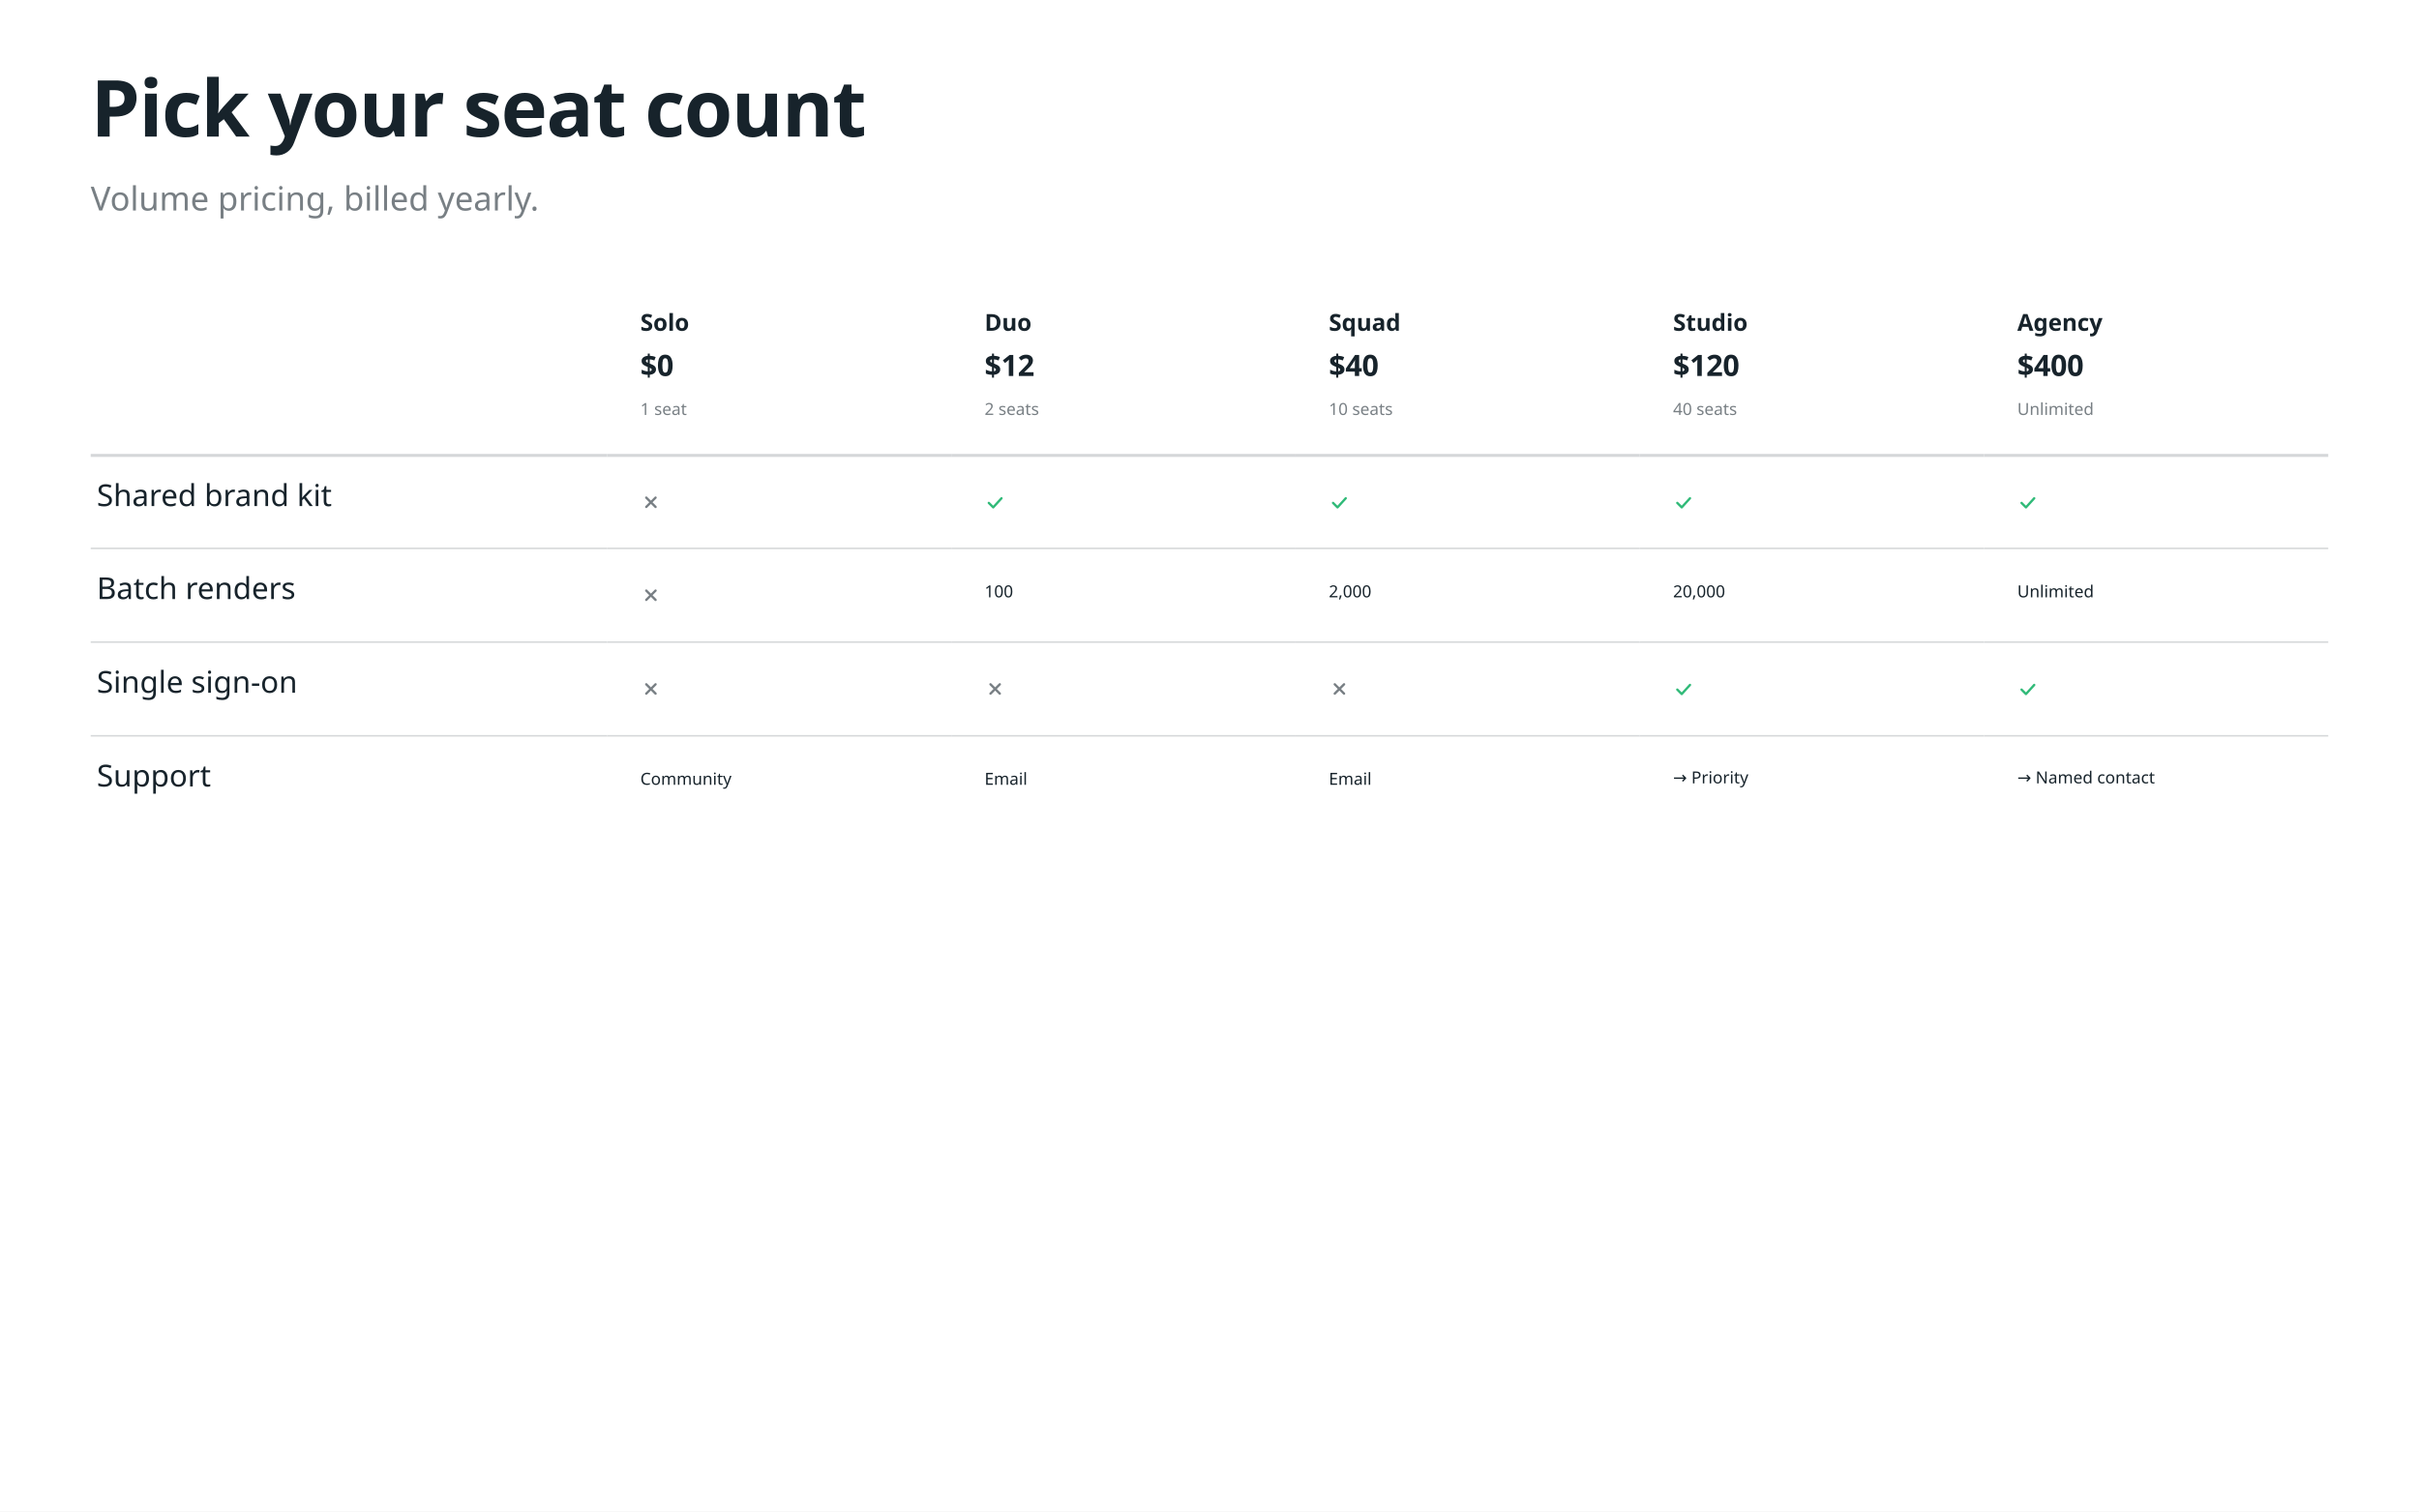
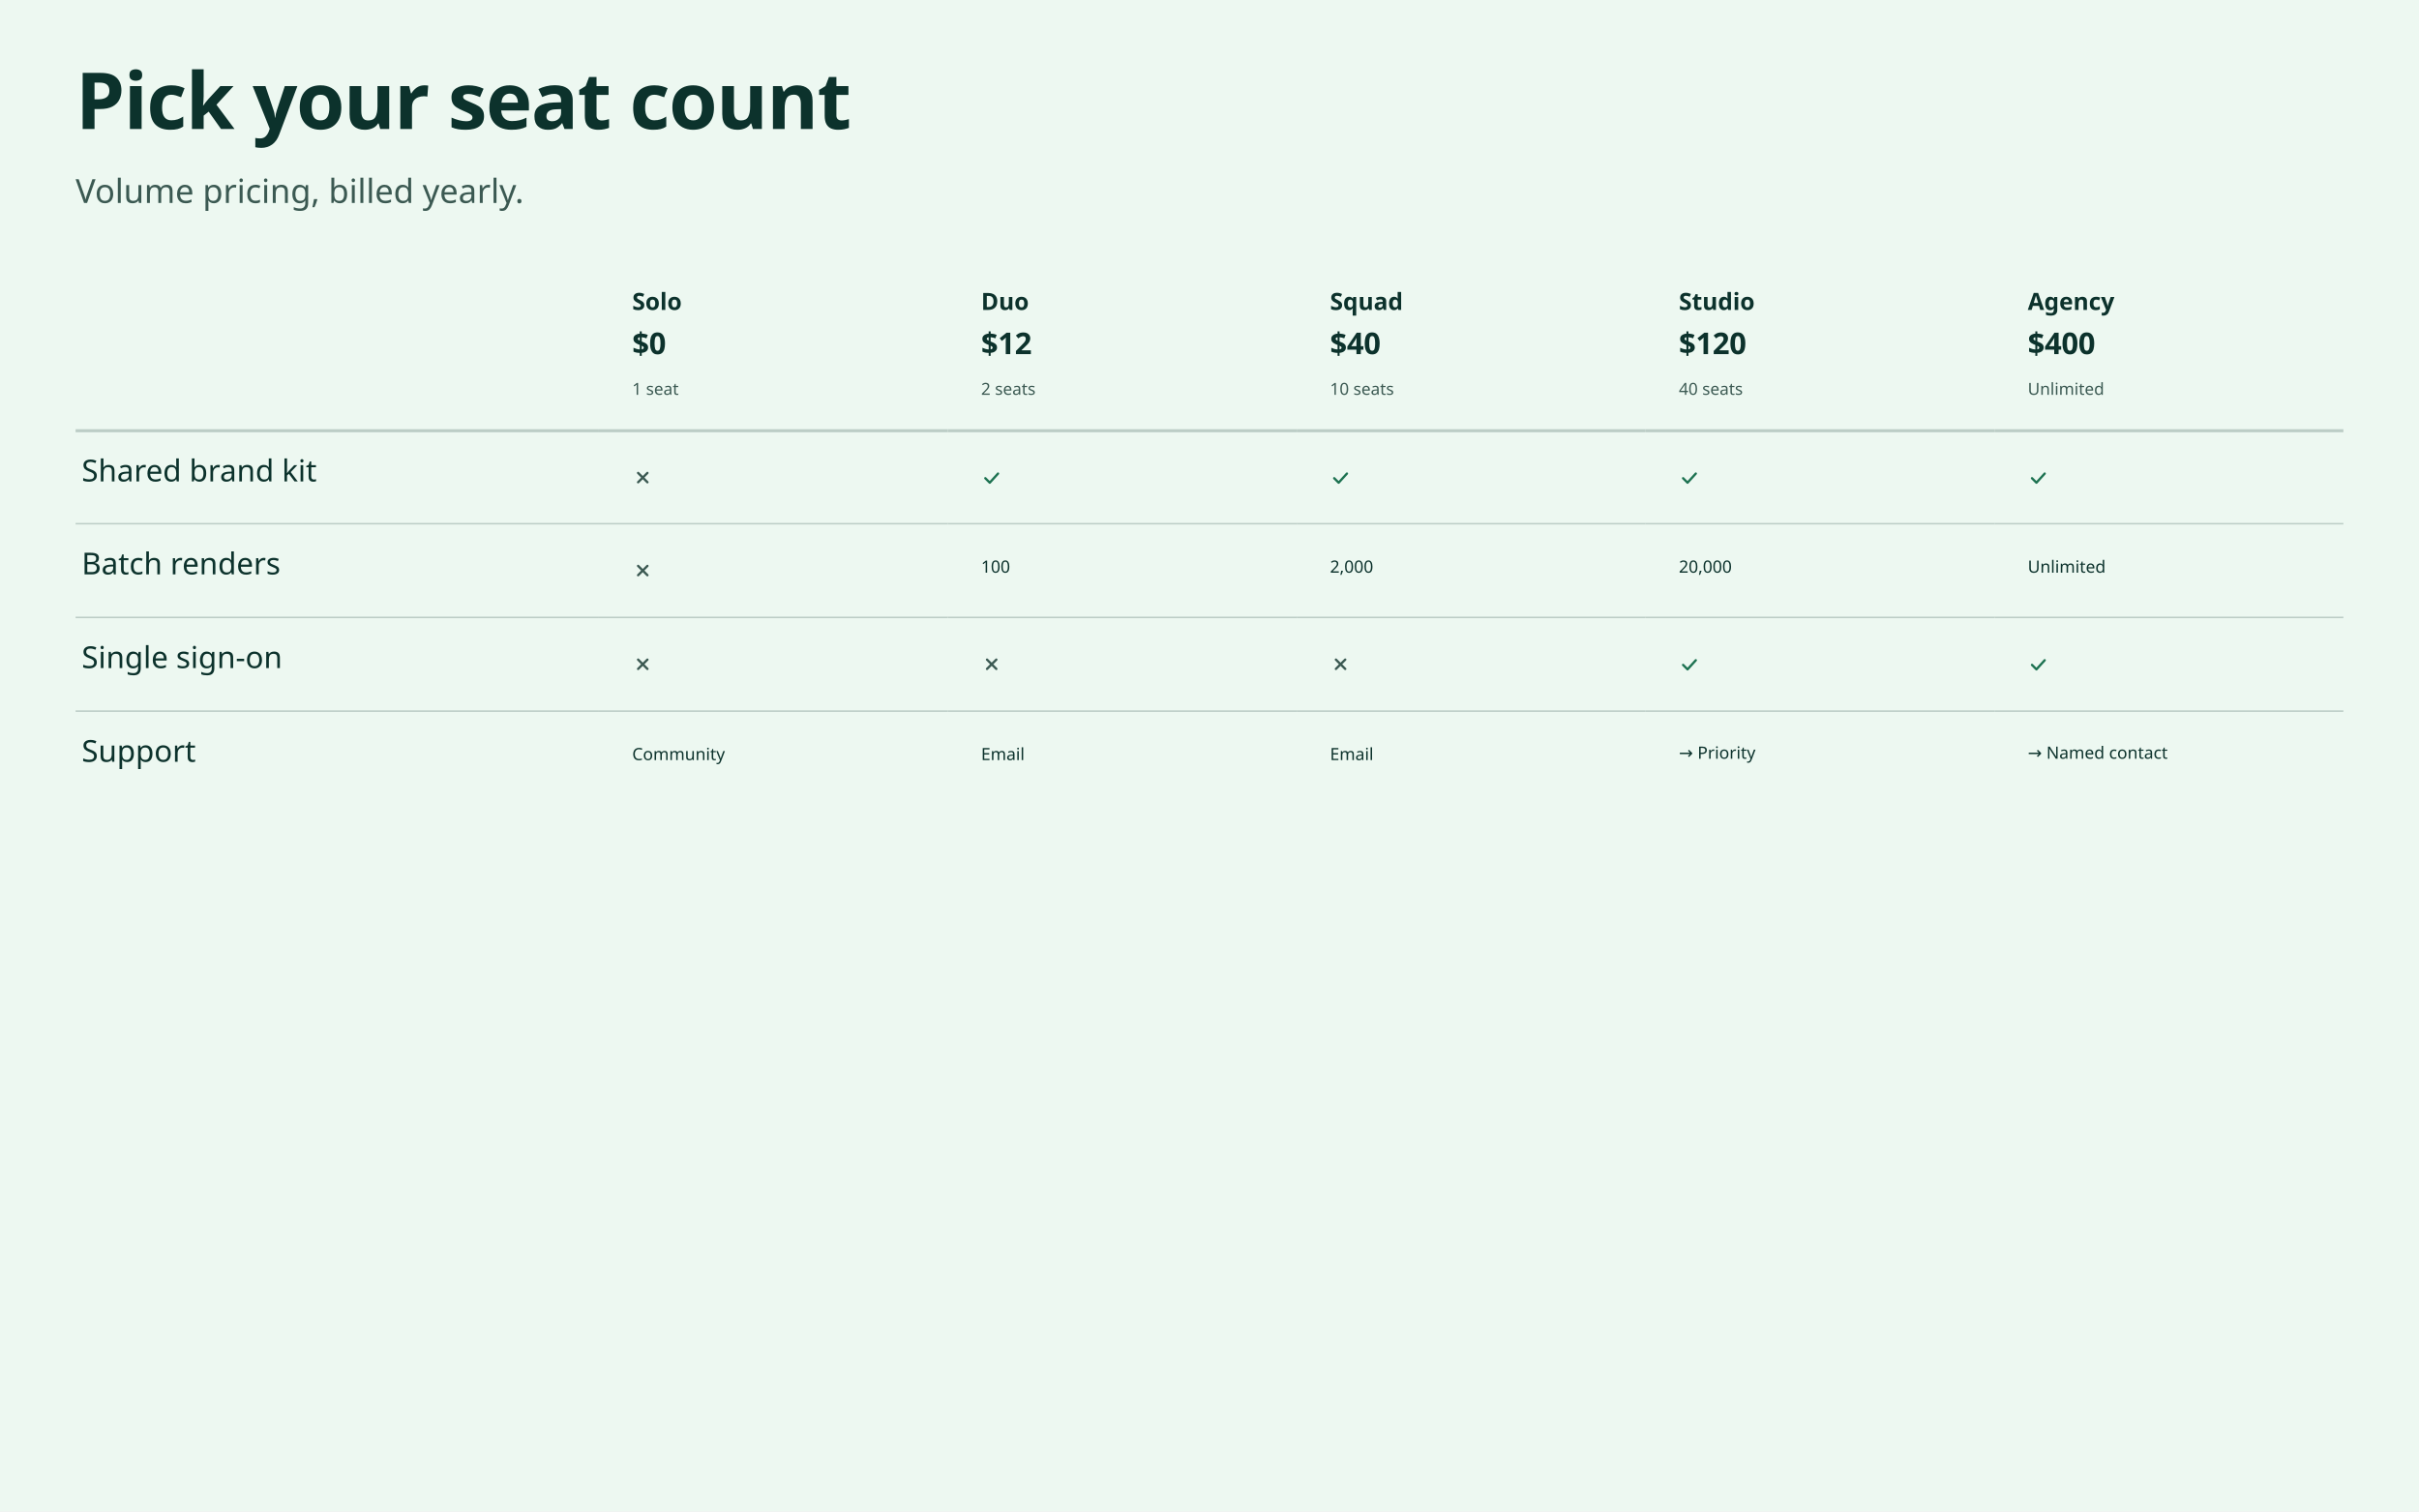
<svg xmlns="http://www.w3.org/2000/svg" width="1600" height="1000" viewBox="0 0 1600 1000">
-   <path fill="#fff" d="M0 0h1600v1000H0z" />
-   <text x="60" y="50" fill="#17232b" dominant-baseline="text-before-edge" font-family="SUSE, ui-sans-serif, system-ui, sans-serif" font-size="52" font-weight="700" letter-spacing="-.78">Pick your seat count</text>
-   <text x="60" y="122.19" fill="#787f84" dominant-baseline="text-before-edge" font-family="SUSE, ui-sans-serif, system-ui, sans-serif" font-size="22" font-weight="400">Volume pricing, billed yearly.</text>
-   <text x="423.53" y="206.88" fill="#17232b" dominant-baseline="text-before-edge" font-family="SUSE, ui-sans-serif, system-ui, sans-serif" font-size="15.43" font-weight="700">Solo</text>
-   <text x="423.53" y="233.63" fill="#17232b" dominant-baseline="text-before-edge" font-family="SUSE, ui-sans-serif, system-ui, sans-serif" font-size="19.47" font-weight="700" letter-spacing="-.19">$0</text>
-   <text x="423.53" y="266" fill="#787f84" dominant-baseline="text-before-edge" font-family="SUSE, ui-sans-serif, system-ui, sans-serif" font-size="11" font-weight="400">1 seat</text>
-   <text x="651.22" y="206.88" fill="#17232b" dominant-baseline="text-before-edge" font-family="SUSE, ui-sans-serif, system-ui, sans-serif" font-size="15.43" font-weight="700">Duo</text>
-   <text x="651.22" y="233.63" fill="#17232b" dominant-baseline="text-before-edge" font-family="SUSE, ui-sans-serif, system-ui, sans-serif" font-size="19.47" font-weight="700" letter-spacing="-.19">$12</text>
-   <text x="651.22" y="266" fill="#787f84" dominant-baseline="text-before-edge" font-family="SUSE, ui-sans-serif, system-ui, sans-serif" font-size="11" font-weight="400">2 seats</text>
-   <text x="878.92" y="206.88" fill="#17232b" dominant-baseline="text-before-edge" font-family="SUSE, ui-sans-serif, system-ui, sans-serif" font-size="15.43" font-weight="700">Squad</text>
-   <text x="878.92" y="233.63" fill="#17232b" dominant-baseline="text-before-edge" font-family="SUSE, ui-sans-serif, system-ui, sans-serif" font-size="19.47" font-weight="700" letter-spacing="-.19">$40</text>
-   <text x="878.92" y="266" fill="#787f84" dominant-baseline="text-before-edge" font-family="SUSE, ui-sans-serif, system-ui, sans-serif" font-size="11" font-weight="400">10 seats</text>
-   <text x="1106.61" y="206.88" fill="#17232b" dominant-baseline="text-before-edge" font-family="SUSE, ui-sans-serif, system-ui, sans-serif" font-size="15.43" font-weight="700">Studio</text>
-   <text x="1106.61" y="233.63" fill="#17232b" dominant-baseline="text-before-edge" font-family="SUSE, ui-sans-serif, system-ui, sans-serif" font-size="19.47" font-weight="700" letter-spacing="-.19">$120</text>
-   <text x="1106.61" y="266" fill="#787f84" dominant-baseline="text-before-edge" font-family="SUSE, ui-sans-serif, system-ui, sans-serif" font-size="11" font-weight="400">40 seats</text>
-   <text x="1334.3" y="206.88" fill="#17232b" dominant-baseline="text-before-edge" font-family="SUSE, ui-sans-serif, system-ui, sans-serif" font-size="15.43" font-weight="700">Agency</text>
-   <text x="1334.3" y="233.63" fill="#17232b" dominant-baseline="text-before-edge" font-family="SUSE, ui-sans-serif, system-ui, sans-serif" font-size="19.47" font-weight="700" letter-spacing="-.19">$400</text>
-   <text x="1334.3" y="266" fill="#787f84" dominant-baseline="text-before-edge" font-family="SUSE, ui-sans-serif, system-ui, sans-serif" font-size="11" font-weight="400">Unlimited</text>
-   <path fill="#d5d7d9" d="M60 300.3h341.53v2H60z" />
-   <text x="64" y="319.3" fill="#17232b" dominant-baseline="text-before-edge" font-family="SUSE, ui-sans-serif, system-ui, sans-serif" font-size="20" font-weight="400">Shared brand kit</text>
-   <path fill="#d5d7d9" d="M401.53 300.3h227.69v2H401.53z" />
-   <svg width="14" height="14" x="423.53" y="325.3" fill="none" stroke="#787f84" stroke-linecap="round" stroke-linejoin="round" stroke-width="2.2" aria-label="Not included" class="pt-glyph" color="#17232b" viewBox="0 0 20 20">
-     <path d="m5.6 5.6 8.8 8.8m0-8.8-8.8 8.8" style="fill:none;stroke:#787f84;stroke-width:2.2px;stroke-linecap:round;stroke-linejoin:round" />
+   <path fill="#edf8f1" d="M0 0h1600v1000H0z" />
+   <text x="50" y="45" fill="#0c322c" dominant-baseline="text-before-edge" font-family="SUSE, ui-sans-serif, system-ui, sans-serif" font-size="52" font-weight="700" letter-spacing="-.78">Pick your seat count</text>
+   <text x="50" y="117.19" fill="#3b5952" dominant-baseline="text-before-edge" font-family="SUSE, ui-sans-serif, system-ui, sans-serif" font-size="22" font-weight="400">Volume pricing, billed yearly.</text>
+   <text x="418.14" y="192.88" fill="#0c322c" dominant-baseline="text-before-edge" font-family="SUSE, ui-sans-serif, system-ui, sans-serif" font-size="15.69" font-weight="700">Solo</text>
+   <text x="418.14" y="218.91" fill="#0c322c" dominant-baseline="text-before-edge" font-family="SUSE, ui-sans-serif, system-ui, sans-serif" font-size="19.8" font-weight="700" letter-spacing="-.2">$0</text>
+   <text x="418.14" y="252.67" fill="#3b5952" dominant-baseline="text-before-edge" font-family="SUSE, ui-sans-serif, system-ui, sans-serif" font-size="11" font-weight="400">1 seat</text>
+   <text x="648.92" y="192.88" fill="#0c322c" dominant-baseline="text-before-edge" font-family="SUSE, ui-sans-serif, system-ui, sans-serif" font-size="15.69" font-weight="700">Duo</text>
+   <text x="648.92" y="218.91" fill="#0c322c" dominant-baseline="text-before-edge" font-family="SUSE, ui-sans-serif, system-ui, sans-serif" font-size="19.8" font-weight="700" letter-spacing="-.2">$12</text>
+   <text x="648.92" y="252.67" fill="#3b5952" dominant-baseline="text-before-edge" font-family="SUSE, ui-sans-serif, system-ui, sans-serif" font-size="11" font-weight="400">2 seats</text>
+   <text x="879.69" y="192.88" fill="#0c322c" dominant-baseline="text-before-edge" font-family="SUSE, ui-sans-serif, system-ui, sans-serif" font-size="15.69" font-weight="700">Squad</text>
+   <text x="879.69" y="218.91" fill="#0c322c" dominant-baseline="text-before-edge" font-family="SUSE, ui-sans-serif, system-ui, sans-serif" font-size="19.8" font-weight="700" letter-spacing="-.2">$40</text>
+   <text x="879.69" y="252.67" fill="#3b5952" dominant-baseline="text-before-edge" font-family="SUSE, ui-sans-serif, system-ui, sans-serif" font-size="11" font-weight="400">10 seats</text>
+   <text x="1110.45" y="192.88" fill="#0c322c" dominant-baseline="text-before-edge" font-family="SUSE, ui-sans-serif, system-ui, sans-serif" font-size="15.69" font-weight="700">Studio</text>
+   <text x="1110.45" y="218.91" fill="#0c322c" dominant-baseline="text-before-edge" font-family="SUSE, ui-sans-serif, system-ui, sans-serif" font-size="19.8" font-weight="700" letter-spacing="-.2">$120</text>
+   <text x="1110.45" y="252.67" fill="#3b5952" dominant-baseline="text-before-edge" font-family="SUSE, ui-sans-serif, system-ui, sans-serif" font-size="11" font-weight="400">40 seats</text>
+   <text x="1341.22" y="192.88" fill="#0c322c" dominant-baseline="text-before-edge" font-family="SUSE, ui-sans-serif, system-ui, sans-serif" font-size="15.69" font-weight="700">Agency</text>
+   <text x="1341.22" y="218.91" fill="#0c322c" dominant-baseline="text-before-edge" font-family="SUSE, ui-sans-serif, system-ui, sans-serif" font-size="19.8" font-weight="700" letter-spacing="-.2">$400</text>
+   <text x="1341.22" y="252.67" fill="#3b5952" dominant-baseline="text-before-edge" font-family="SUSE, ui-sans-serif, system-ui, sans-serif" font-size="11" font-weight="400">Unlimited</text>
+   <path fill="#bccdc6" d="M50 283.97h346.14v2H50z" />
+   <text x="54" y="302.97" fill="#0c322c" dominant-baseline="text-before-edge" font-family="SUSE, ui-sans-serif, system-ui, sans-serif" font-size="20" font-weight="400">Shared brand kit</text>
+   <path fill="#bccdc6" d="M396.14 283.97h230.78v2H396.14z" />
+   <svg width="14" height="14" x="418.14" y="308.97" fill="none" stroke="#3b5952" stroke-linecap="round" stroke-linejoin="round" stroke-width="2.2" aria-label="Not included" class="pt-glyph" color="#0c322c" viewBox="0 0 20 20">
+     <path d="m5.6 5.6 8.8 8.8m0-8.8-8.8 8.8" style="fill:none;stroke:#3b5952;stroke-width:2.2px;stroke-linecap:round;stroke-linejoin:round" />
  </svg>
-   <path fill="#d5d7d9" d="M629.22 300.3h227.7v2h-227.7z" />
-   <svg width="14" height="14" x="651.22" y="325.3" fill="none" stroke="#30ba78" stroke-linecap="round" stroke-linejoin="round" stroke-width="2.2" aria-label="Included" class="pt-glyph" color="#17232b" viewBox="0 0 20 20">
-     <path d="m4 10.6 4.2 4.2L16 6.2" style="fill:none;stroke:#30ba78;stroke-width:2.2px;stroke-linecap:round;stroke-linejoin:round" />
+   <path fill="#bccdc6" d="M626.92 283.97h230.77v2H626.92z" />
+   <svg width="14" height="14" x="648.92" y="308.97" fill="none" stroke="#1d7251" stroke-linecap="round" stroke-linejoin="round" stroke-width="2.2" aria-label="Included" class="pt-glyph" color="#0c322c" viewBox="0 0 20 20">
+     <path d="m4 10.6 4.2 4.2L16 6.2" style="fill:none;stroke:#1d7251;stroke-width:2.2px;stroke-linecap:round;stroke-linejoin:round" />
  </svg>
-   <path fill="#d5d7d9" d="M856.92 300.3h227.69v2H856.92z" />
-   <svg width="14" height="14" x="878.92" y="325.3" fill="none" stroke="#30ba78" stroke-linecap="round" stroke-linejoin="round" stroke-width="2.2" aria-label="Included" class="pt-glyph" color="#17232b" viewBox="0 0 20 20">
-     <path d="m4 10.6 4.2 4.2L16 6.2" style="fill:none;stroke:#30ba78;stroke-width:2.2px;stroke-linecap:round;stroke-linejoin:round" />
+   <path fill="#bccdc6" d="M857.69 283.97h230.77v2H857.69z" />
+   <svg width="14" height="14" x="879.69" y="308.97" fill="none" stroke="#1d7251" stroke-linecap="round" stroke-linejoin="round" stroke-width="2.2" aria-label="Included" class="pt-glyph" color="#0c322c" viewBox="0 0 20 20">
+     <path d="m4 10.6 4.2 4.2L16 6.2" style="fill:none;stroke:#1d7251;stroke-width:2.2px;stroke-linecap:round;stroke-linejoin:round" />
  </svg>
-   <path fill="#d5d7d9" d="M1084.61 300.3h227.69v2h-227.69z" />
-   <svg width="14" height="14" x="1106.61" y="325.3" fill="none" stroke="#30ba78" stroke-linecap="round" stroke-linejoin="round" stroke-width="2.2" aria-label="Included" class="pt-glyph" color="#17232b" viewBox="0 0 20 20">
-     <path d="m4 10.6 4.2 4.2L16 6.2" style="fill:none;stroke:#30ba78;stroke-width:2.2px;stroke-linecap:round;stroke-linejoin:round" />
+   <path fill="#bccdc6" d="M1088.45 283.97h230.77v2h-230.77z" />
+   <svg width="14" height="14" x="1110.45" y="308.97" fill="none" stroke="#1d7251" stroke-linecap="round" stroke-linejoin="round" stroke-width="2.2" aria-label="Included" class="pt-glyph" color="#0c322c" viewBox="0 0 20 20">
+     <path d="m4 10.6 4.2 4.2L16 6.2" style="fill:none;stroke:#1d7251;stroke-width:2.2px;stroke-linecap:round;stroke-linejoin:round" />
  </svg>
-   <path fill="#d5d7d9" d="M1312.3 300.3h227.69v2H1312.3z" />
-   <svg width="14" height="14" x="1334.3" y="325.3" fill="none" stroke="#30ba78" stroke-linecap="round" stroke-linejoin="round" stroke-width="2.2" aria-label="Included" class="pt-glyph" color="#17232b" viewBox="0 0 20 20">
-     <path d="m4 10.6 4.2 4.2L16 6.2" style="fill:none;stroke:#30ba78;stroke-width:2.2px;stroke-linecap:round;stroke-linejoin:round" />
+   <path fill="#bccdc6" d="M1319.22 283.97h230.77v2h-230.77z" />
+   <svg width="14" height="14" x="1341.22" y="308.97" fill="none" stroke="#1d7251" stroke-linecap="round" stroke-linejoin="round" stroke-width="2.2" aria-label="Included" class="pt-glyph" color="#0c322c" viewBox="0 0 20 20">
+     <path d="m4 10.6 4.2 4.2L16 6.2" style="fill:none;stroke:#1d7251;stroke-width:2.2px;stroke-linecap:round;stroke-linejoin:round" />
  </svg>
-   <path fill="#d5d7d9" d="M60 362.3h341.53v1H60z" />
-   <text x="64" y="380.8" fill="#17232b" dominant-baseline="text-before-edge" font-family="SUSE, ui-sans-serif, system-ui, sans-serif" font-size="20" font-weight="400">Batch renders</text>
-   <path fill="#d5d7d9" d="M401.53 362.3h227.69v1H401.53z" />
-   <svg width="14" height="14" x="423.53" y="386.8" fill="none" stroke="#787f84" stroke-linecap="round" stroke-linejoin="round" stroke-width="2.2" aria-label="Not included" class="pt-glyph" color="#17232b" viewBox="0 0 20 20">
-     <path d="m5.6 5.6 8.8 8.8m0-8.8-8.8 8.8" style="fill:none;stroke:#787f84;stroke-width:2.2px;stroke-linecap:round;stroke-linejoin:round" />
+   <path fill="#bccdc6" d="M50 345.97h346.14v1H50z" />
+   <text x="54" y="364.47" fill="#0c322c" dominant-baseline="text-before-edge" font-family="SUSE, ui-sans-serif, system-ui, sans-serif" font-size="20" font-weight="400">Batch renders</text>
+   <path fill="#bccdc6" d="M396.14 345.97h230.78v1H396.14z" />
+   <svg width="14" height="14" x="418.14" y="370.47" fill="none" stroke="#3b5952" stroke-linecap="round" stroke-linejoin="round" stroke-width="2.2" aria-label="Not included" class="pt-glyph" color="#0c322c" viewBox="0 0 20 20">
+     <path d="m5.6 5.6 8.8 8.8m0-8.8-8.8 8.8" style="fill:none;stroke:#3b5952;stroke-width:2.2px;stroke-linecap:round;stroke-linejoin:round" />
  </svg>
-   <path fill="#d5d7d9" d="M629.22 362.3h227.7v1h-227.7z" />
-   <text x="651.22" y="386.64" fill="#17232b" dominant-baseline="text-before-edge" font-family="SUSE, ui-sans-serif, system-ui, sans-serif" font-size="11.02" font-weight="400">100</text>
-   <path fill="#d5d7d9" d="M856.92 362.3h227.69v1H856.92z" />
-   <text x="878.92" y="386.64" fill="#17232b" dominant-baseline="text-before-edge" font-family="SUSE, ui-sans-serif, system-ui, sans-serif" font-size="11.02" font-weight="400">2,000</text>
-   <path fill="#d5d7d9" d="M1084.61 362.3h227.69v1h-227.69z" />
-   <text x="1106.61" y="386.64" fill="#17232b" dominant-baseline="text-before-edge" font-family="SUSE, ui-sans-serif, system-ui, sans-serif" font-size="11.02" font-weight="400">20,000</text>
-   <path fill="#d5d7d9" d="M1312.3 362.3h227.69v1H1312.3z" />
-   <text x="1334.3" y="386.64" fill="#17232b" dominant-baseline="text-before-edge" font-family="SUSE, ui-sans-serif, system-ui, sans-serif" font-size="11.02" font-weight="400">Unlimited</text>
-   <path fill="#d5d7d9" d="M60 424.3h341.53v1H60z" />
-   <text x="64" y="442.8" fill="#17232b" dominant-baseline="text-before-edge" font-family="SUSE, ui-sans-serif, system-ui, sans-serif" font-size="20" font-weight="400">Single sign-on</text>
-   <path fill="#d5d7d9" d="M401.53 424.3h227.69v1H401.53z" />
-   <svg width="14" height="14" x="423.53" y="448.8" fill="none" stroke="#787f84" stroke-linecap="round" stroke-linejoin="round" stroke-width="2.2" aria-label="Not included" class="pt-glyph" color="#17232b" viewBox="0 0 20 20">
-     <path d="m5.6 5.6 8.8 8.8m0-8.8-8.8 8.8" style="fill:none;stroke:#787f84;stroke-width:2.2px;stroke-linecap:round;stroke-linejoin:round" />
+   <path fill="#bccdc6" d="M626.92 345.97h230.77v1H626.92z" />
+   <text x="648.92" y="370.19" fill="#0c322c" dominant-baseline="text-before-edge" font-family="SUSE, ui-sans-serif, system-ui, sans-serif" font-size="11.21" font-weight="400">100</text>
+   <path fill="#bccdc6" d="M857.69 345.97h230.77v1H857.69z" />
+   <text x="879.69" y="370.19" fill="#0c322c" dominant-baseline="text-before-edge" font-family="SUSE, ui-sans-serif, system-ui, sans-serif" font-size="11.21" font-weight="400">2,000</text>
+   <path fill="#bccdc6" d="M1088.45 345.97h230.77v1h-230.77z" />
+   <text x="1110.45" y="370.19" fill="#0c322c" dominant-baseline="text-before-edge" font-family="SUSE, ui-sans-serif, system-ui, sans-serif" font-size="11.21" font-weight="400">20,000</text>
+   <path fill="#bccdc6" d="M1319.22 345.97h230.77v1h-230.77z" />
+   <text x="1341.22" y="370.19" fill="#0c322c" dominant-baseline="text-before-edge" font-family="SUSE, ui-sans-serif, system-ui, sans-serif" font-size="11.21" font-weight="400">Unlimited</text>
+   <path fill="#bccdc6" d="M50 407.97h346.14v1H50z" />
+   <text x="54" y="426.47" fill="#0c322c" dominant-baseline="text-before-edge" font-family="SUSE, ui-sans-serif, system-ui, sans-serif" font-size="20" font-weight="400">Single sign-on</text>
+   <path fill="#bccdc6" d="M396.14 407.97h230.78v1H396.14z" />
+   <svg width="14" height="14" x="418.14" y="432.47" fill="none" stroke="#3b5952" stroke-linecap="round" stroke-linejoin="round" stroke-width="2.2" aria-label="Not included" class="pt-glyph" color="#0c322c" viewBox="0 0 20 20">
+     <path d="m5.6 5.6 8.8 8.8m0-8.8-8.8 8.8" style="fill:none;stroke:#3b5952;stroke-width:2.2px;stroke-linecap:round;stroke-linejoin:round" />
  </svg>
-   <path fill="#d5d7d9" d="M629.22 424.3h227.7v1h-227.7z" />
-   <svg width="14" height="14" x="651.22" y="448.8" fill="none" stroke="#787f84" stroke-linecap="round" stroke-linejoin="round" stroke-width="2.2" aria-label="Not included" class="pt-glyph" color="#17232b" viewBox="0 0 20 20">
-     <path d="m5.6 5.6 8.8 8.8m0-8.8-8.8 8.8" style="fill:none;stroke:#787f84;stroke-width:2.2px;stroke-linecap:round;stroke-linejoin:round" />
+   <path fill="#bccdc6" d="M626.92 407.97h230.77v1H626.92z" />
+   <svg width="14" height="14" x="648.92" y="432.47" fill="none" stroke="#3b5952" stroke-linecap="round" stroke-linejoin="round" stroke-width="2.2" aria-label="Not included" class="pt-glyph" color="#0c322c" viewBox="0 0 20 20">
+     <path d="m5.6 5.6 8.8 8.8m0-8.8-8.8 8.8" style="fill:none;stroke:#3b5952;stroke-width:2.2px;stroke-linecap:round;stroke-linejoin:round" />
  </svg>
-   <path fill="#d5d7d9" d="M856.92 424.3h227.69v1H856.92z" />
-   <svg width="14" height="14" x="878.92" y="448.8" fill="none" stroke="#787f84" stroke-linecap="round" stroke-linejoin="round" stroke-width="2.2" aria-label="Not included" class="pt-glyph" color="#17232b" viewBox="0 0 20 20">
-     <path d="m5.6 5.6 8.8 8.8m0-8.8-8.8 8.8" style="fill:none;stroke:#787f84;stroke-width:2.2px;stroke-linecap:round;stroke-linejoin:round" />
+   <path fill="#bccdc6" d="M857.69 407.97h230.77v1H857.69z" />
+   <svg width="14" height="14" x="879.69" y="432.47" fill="none" stroke="#3b5952" stroke-linecap="round" stroke-linejoin="round" stroke-width="2.2" aria-label="Not included" class="pt-glyph" color="#0c322c" viewBox="0 0 20 20">
+     <path d="m5.6 5.6 8.8 8.8m0-8.8-8.8 8.8" style="fill:none;stroke:#3b5952;stroke-width:2.2px;stroke-linecap:round;stroke-linejoin:round" />
  </svg>
-   <path fill="#d5d7d9" d="M1084.61 424.3h227.69v1h-227.69z" />
-   <svg width="14" height="14" x="1106.61" y="448.8" fill="none" stroke="#30ba78" stroke-linecap="round" stroke-linejoin="round" stroke-width="2.2" aria-label="Included" class="pt-glyph" color="#17232b" viewBox="0 0 20 20">
-     <path d="m4 10.6 4.2 4.2L16 6.2" style="fill:none;stroke:#30ba78;stroke-width:2.2px;stroke-linecap:round;stroke-linejoin:round" />
+   <path fill="#bccdc6" d="M1088.45 407.97h230.77v1h-230.77z" />
+   <svg width="14" height="14" x="1110.45" y="432.47" fill="none" stroke="#1d7251" stroke-linecap="round" stroke-linejoin="round" stroke-width="2.2" aria-label="Included" class="pt-glyph" color="#0c322c" viewBox="0 0 20 20">
+     <path d="m4 10.6 4.2 4.2L16 6.2" style="fill:none;stroke:#1d7251;stroke-width:2.2px;stroke-linecap:round;stroke-linejoin:round" />
  </svg>
-   <path fill="#d5d7d9" d="M1312.3 424.3h227.69v1H1312.3z" />
-   <svg width="14" height="14" x="1334.3" y="448.8" fill="none" stroke="#30ba78" stroke-linecap="round" stroke-linejoin="round" stroke-width="2.2" aria-label="Included" class="pt-glyph" color="#17232b" viewBox="0 0 20 20">
-     <path d="m4 10.6 4.2 4.2L16 6.2" style="fill:none;stroke:#30ba78;stroke-width:2.2px;stroke-linecap:round;stroke-linejoin:round" />
+   <path fill="#bccdc6" d="M1319.22 407.97h230.77v1h-230.77z" />
+   <svg width="14" height="14" x="1341.22" y="432.47" fill="none" stroke="#1d7251" stroke-linecap="round" stroke-linejoin="round" stroke-width="2.2" aria-label="Included" class="pt-glyph" color="#0c322c" viewBox="0 0 20 20">
+     <path d="m4 10.6 4.2 4.2L16 6.2" style="fill:none;stroke:#1d7251;stroke-width:2.2px;stroke-linecap:round;stroke-linejoin:round" />
  </svg>
-   <path fill="#d5d7d9" d="M60 486.3h341.53v1H60z" />
-   <text x="64" y="504.8" fill="#17232b" dominant-baseline="text-before-edge" font-family="SUSE, ui-sans-serif, system-ui, sans-serif" font-size="20" font-weight="400">Support</text>
-   <path fill="#d5d7d9" d="M401.53 486.3h227.69v1H401.53z" />
-   <text x="423.53" y="510.64" fill="#17232b" dominant-baseline="text-before-edge" font-family="SUSE, ui-sans-serif, system-ui, sans-serif" font-size="11.02" font-weight="400">Community</text>
-   <path fill="#d5d7d9" d="M629.22 486.3h227.7v1h-227.7z" />
-   <text x="651.22" y="510.64" fill="#17232b" dominant-baseline="text-before-edge" font-family="SUSE, ui-sans-serif, system-ui, sans-serif" font-size="11.02" font-weight="400">Email</text>
-   <path fill="#d5d7d9" d="M856.92 486.3h227.69v1H856.92z" />
-   <text x="878.92" y="510.64" fill="#17232b" dominant-baseline="text-before-edge" font-family="SUSE, ui-sans-serif, system-ui, sans-serif" font-size="11.02" font-weight="400">Email</text>
-   <path fill="#d5d7d9" d="M1084.61 486.3h227.69v1h-227.69z" />
-   <text x="1106.61" y="510.64" fill="#17232b" dominant-baseline="text-before-edge" font-family="SUSE, ui-sans-serif, system-ui, sans-serif" font-size="11.02" font-weight="400">→ Priority</text>
-   <path fill="#d5d7d9" d="M1312.3 486.3h227.69v1H1312.3z" />
-   <text x="1334.3" y="510.64" fill="#17232b" dominant-baseline="text-before-edge" font-family="SUSE, ui-sans-serif, system-ui, sans-serif" font-size="11.02" font-weight="400">→ Named contact</text>
+   <path fill="#bccdc6" d="M50 469.97h346.14v1H50z" />
+   <text x="54" y="488.47" fill="#0c322c" dominant-baseline="text-before-edge" font-family="SUSE, ui-sans-serif, system-ui, sans-serif" font-size="20" font-weight="400">Support</text>
+   <path fill="#bccdc6" d="M396.14 469.97h230.78v1H396.14z" />
+   <text x="418.14" y="494.19" fill="#0c322c" dominant-baseline="text-before-edge" font-family="SUSE, ui-sans-serif, system-ui, sans-serif" font-size="11.21" font-weight="400">Community</text>
+   <path fill="#bccdc6" d="M626.92 469.97h230.77v1H626.92z" />
+   <text x="648.92" y="494.19" fill="#0c322c" dominant-baseline="text-before-edge" font-family="SUSE, ui-sans-serif, system-ui, sans-serif" font-size="11.21" font-weight="400">Email</text>
+   <path fill="#bccdc6" d="M857.69 469.97h230.77v1H857.69z" />
+   <text x="879.69" y="494.19" fill="#0c322c" dominant-baseline="text-before-edge" font-family="SUSE, ui-sans-serif, system-ui, sans-serif" font-size="11.21" font-weight="400">Email</text>
+   <path fill="#bccdc6" d="M1088.45 469.97h230.77v1h-230.77z" />
+   <text x="1110.45" y="494.19" fill="#0c322c" dominant-baseline="text-before-edge" font-family="SUSE, ui-sans-serif, system-ui, sans-serif" font-size="11.21" font-weight="400">→ Priority</text>
+   <path fill="#bccdc6" d="M1319.22 469.97h230.77v1h-230.77z" />
+   <text x="1341.22" y="494.19" fill="#0c322c" dominant-baseline="text-before-edge" font-family="SUSE, ui-sans-serif, system-ui, sans-serif" font-size="11.21" font-weight="400">→ Named contact</text>
</svg>
